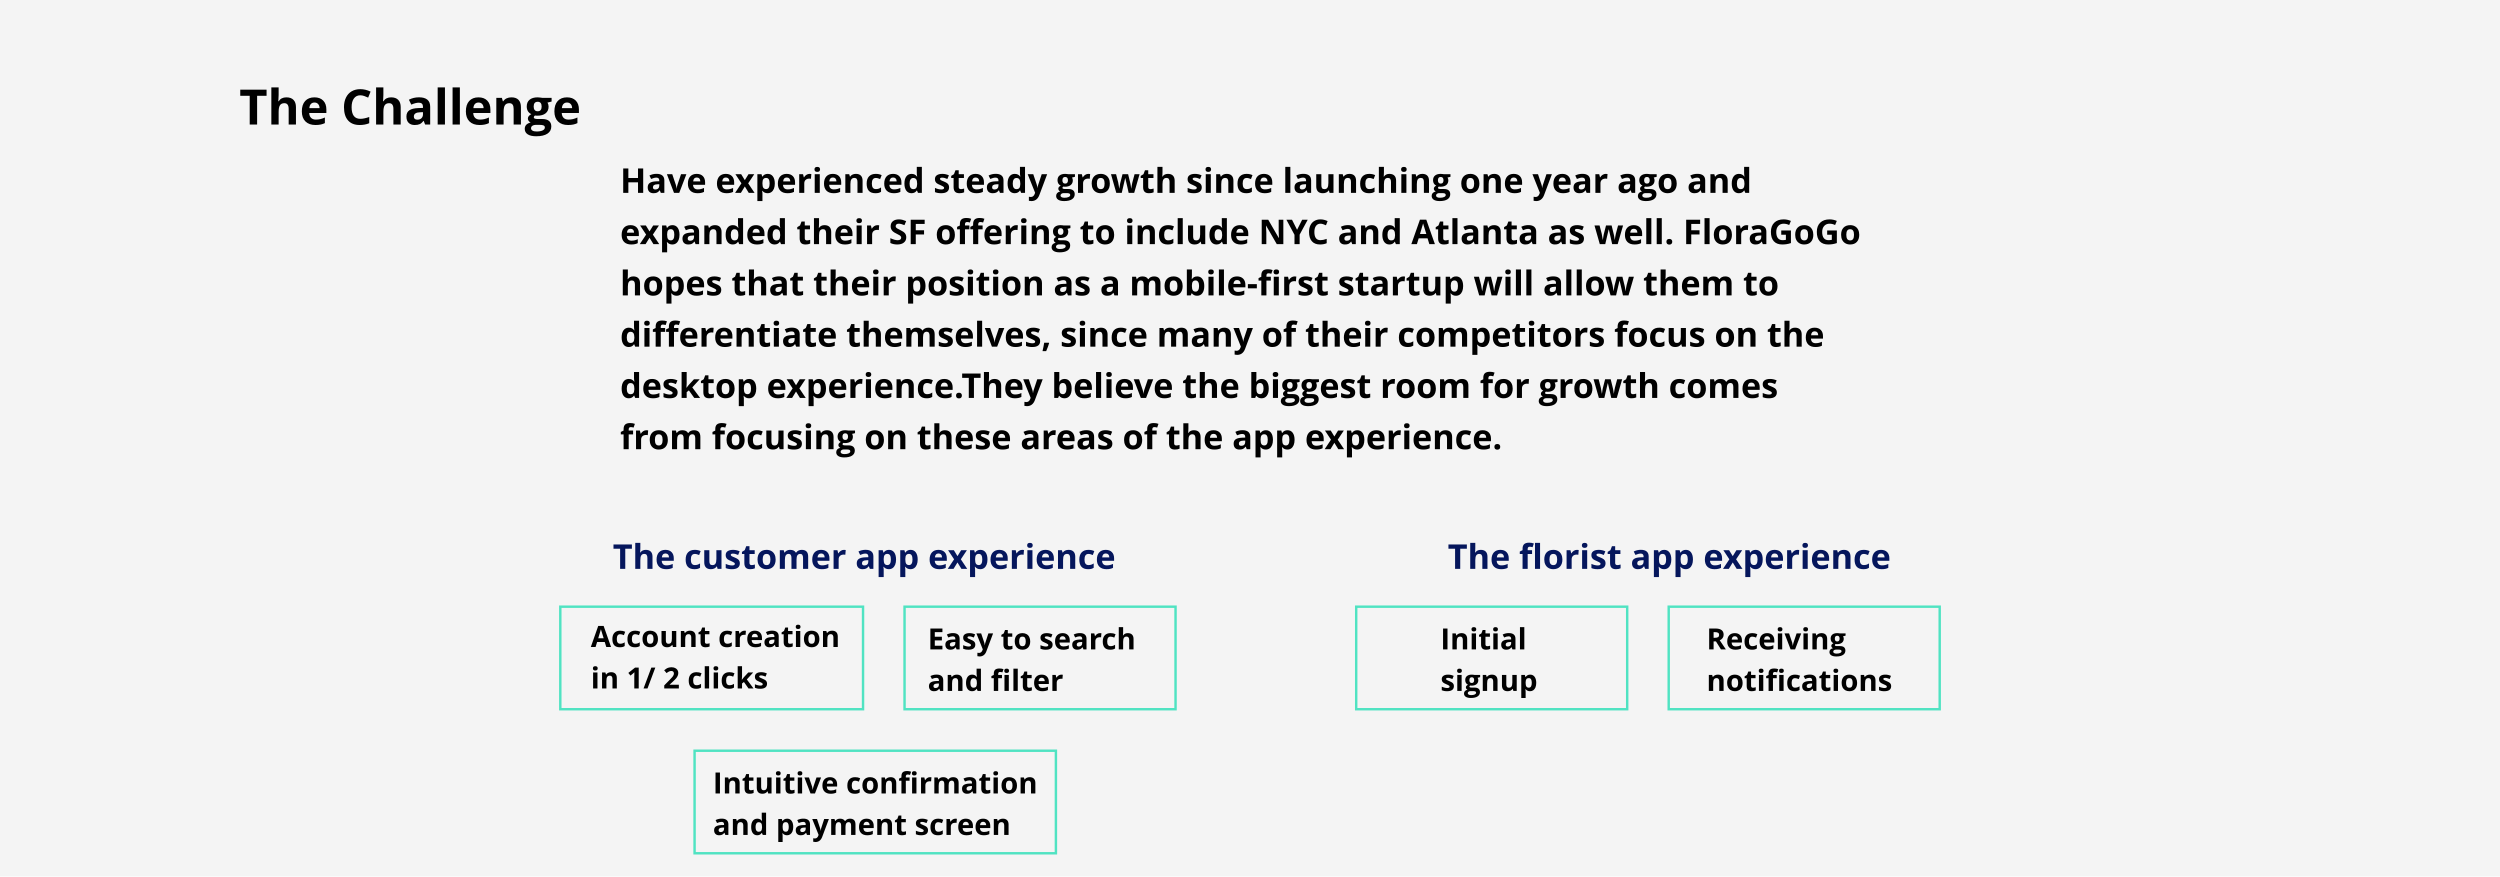
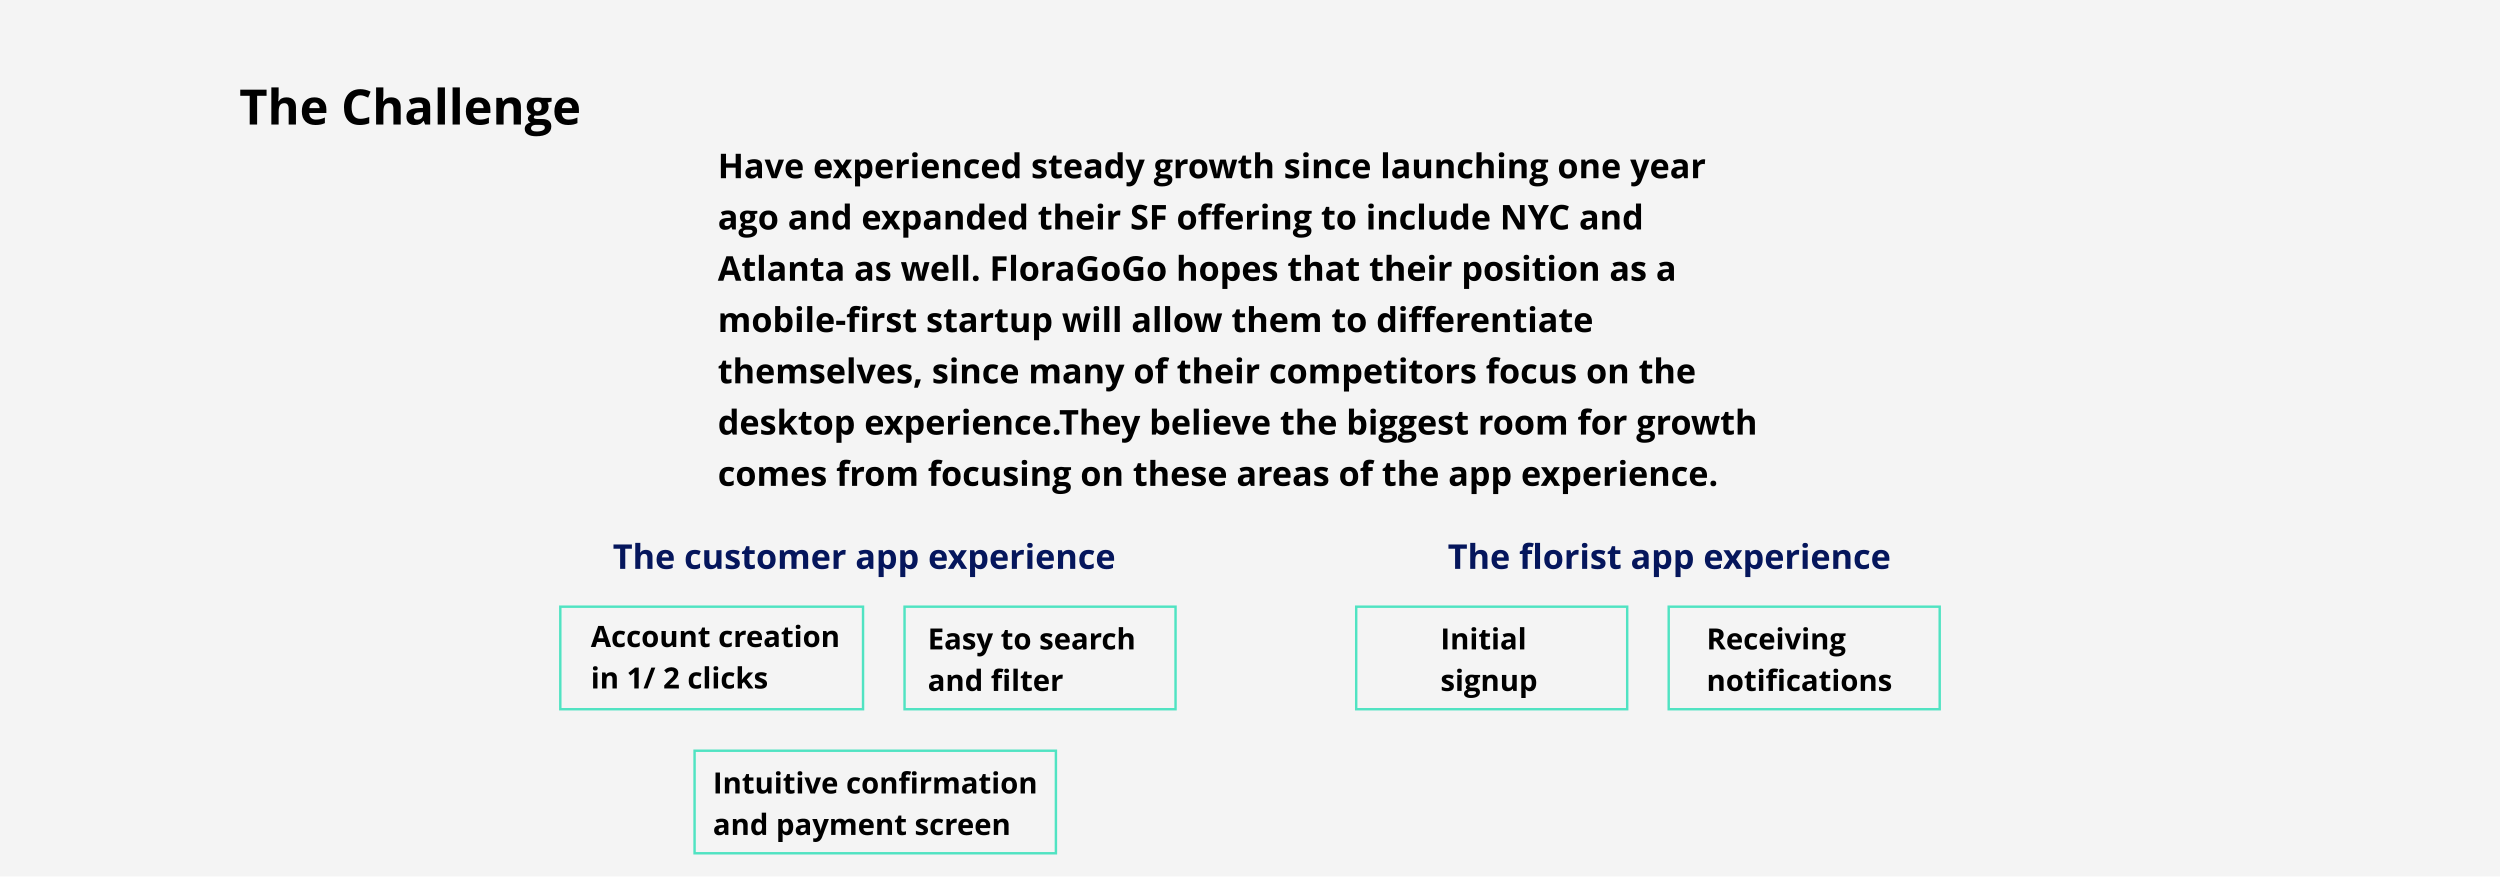
<svg xmlns="http://www.w3.org/2000/svg" width="1024px" height="359px" viewBox="0 0 1024 359" version="1.1">
  <defs />
  <g id="Desktop-Copy" stroke="none" stroke-width="1" fill="none" fill-rule="evenodd">
    <rect id="Rectangle-27" fill="#F4F4F4" fill-rule="nonzero" x="0" y="0" width="1024" height="359" />
    <text id="Have-experienced-ste" font-family="OpenSans-Bold, Open Sans" font-size="14" font-weight="bold" line-spacing="21" fill="#000000">
-       <tspan x="254" y="79">Have experienced steady growth since launching one year ago and </tspan>
-       <tspan x="254" y="100">expanded their SF offering to include NYC and Atlanta as well. FloraGoGo </tspan>
-       <tspan x="254" y="121">hopes that their position as a mobile-first startup will allow them to </tspan>
-       <tspan x="254" y="142">differentiate themselves, since many of their competitors focus on the </tspan>
-       <tspan x="254" y="163">desktop experience.They believe the biggest room for growth comes </tspan>
-       <tspan x="254" y="184">from focusing on these areas of the app experience.</tspan>
+       <tspan x="294" y="73">Have experienced steady growth since launching one year </tspan>
+       <tspan x="294" y="94">ago and expanded their SF offering to include NYC and </tspan>
+       <tspan x="294" y="115">Atlanta as well. FloraGoGo hopes that their position as a </tspan>
+       <tspan x="294" y="136">mobile-first startup will allow them to differentiate </tspan>
+       <tspan x="294" y="157">themselves, since many of their competitors focus on the </tspan>
+       <tspan x="294" y="178">desktop experience.They believe the biggest room for growth </tspan>
+       <tspan x="294" y="199">comes from focusing on these areas of the app experience.</tspan>
    </text>
    <text id="The-Challenge" font-family="OpenSans-Bold, Open Sans" font-size="20" font-weight="bold" fill="#000000">
      <tspan x="98" y="51">The Challenge</tspan>
    </text>
    <text id="The-customer-app-exp" font-family="OpenSans-Bold, Open Sans" font-size="14" font-weight="bold" fill="#05165C">
      <tspan x="251" y="233">The customer app experience</tspan>
    </text>
    <text id="The-florist-app-expe" font-family="OpenSans-Bold, Open Sans" font-size="14" font-weight="bold" fill="#05165C">
      <tspan x="593" y="233">The florist app experience</tspan>
    </text>
    <g id="Group-2" transform="translate(370, 248)">
      <text id="Easy-to-search-and-f" font-family="OpenSans-Bold, Open Sans" font-size="12" font-weight="bold" fill="#000000">
        <tspan x="10" y="18">Easy to search </tspan>
        <tspan x="10" y="35">and filter</tspan>
      </text>
      <rect id="Rectangle-26" stroke="#50E3C2" fill-rule="nonzero" x="0.5" y="0.5" width="111" height="42" />
    </g>
    <g id="Group-3" transform="translate(555, 248)">
      <text id="Initial-signup" font-family="OpenSans-Bold, Open Sans" font-size="12" font-weight="bold" fill="#000000">
        <tspan x="35" y="18">Initial </tspan>
        <tspan x="35" y="35">signup</tspan>
      </text>
      <rect id="Rectangle-26-Copy-2" stroke="#50E3C2" fill-rule="nonzero" x="0.5" y="0.5" width="111" height="42" />
    </g>
    <g id="Group-4" transform="translate(683, 248)">
      <text id="Receiving-notificati" font-family="OpenSans-Bold, Open Sans" font-size="12" font-weight="bold" fill="#000000">
        <tspan x="16" y="18">Receiving </tspan>
        <tspan x="16" y="35">notifications</tspan>
      </text>
      <rect id="Rectangle-26-Copy-3" stroke="#50E3C2" fill-rule="nonzero" x="0.5" y="0.5" width="111" height="42" />
    </g>
    <g id="Group-5" transform="translate(284, 307)">
      <text id="Intuitive-confirmati" font-family="OpenSans-Bold, Open Sans" font-size="12" font-weight="bold" fill="#000000">
        <tspan x="8" y="18">Intuitive confirmation </tspan>
        <tspan x="8" y="35">and payment screen</tspan>
      </text>
      <rect id="Rectangle-26-Copy" stroke="#50E3C2" fill-rule="nonzero" x="0.5" y="0.5" width="148" height="42" />
    </g>
    <g id="Group" transform="translate(229, 248)">
      <text id="Account-creation-in" font-family="OpenSans-Bold, Open Sans" font-size="12" font-weight="bold" fill="#000000">
        <tspan x="13" y="17">Account creation </tspan>
        <tspan x="13" y="34">in 1/ 2 clicks</tspan>
      </text>
      <rect id="Rectangle-26-Copy-4" stroke="#50E3C2" fill-rule="nonzero" x="0.5" y="0.5" width="124" height="42" />
    </g>
  </g>
</svg>
